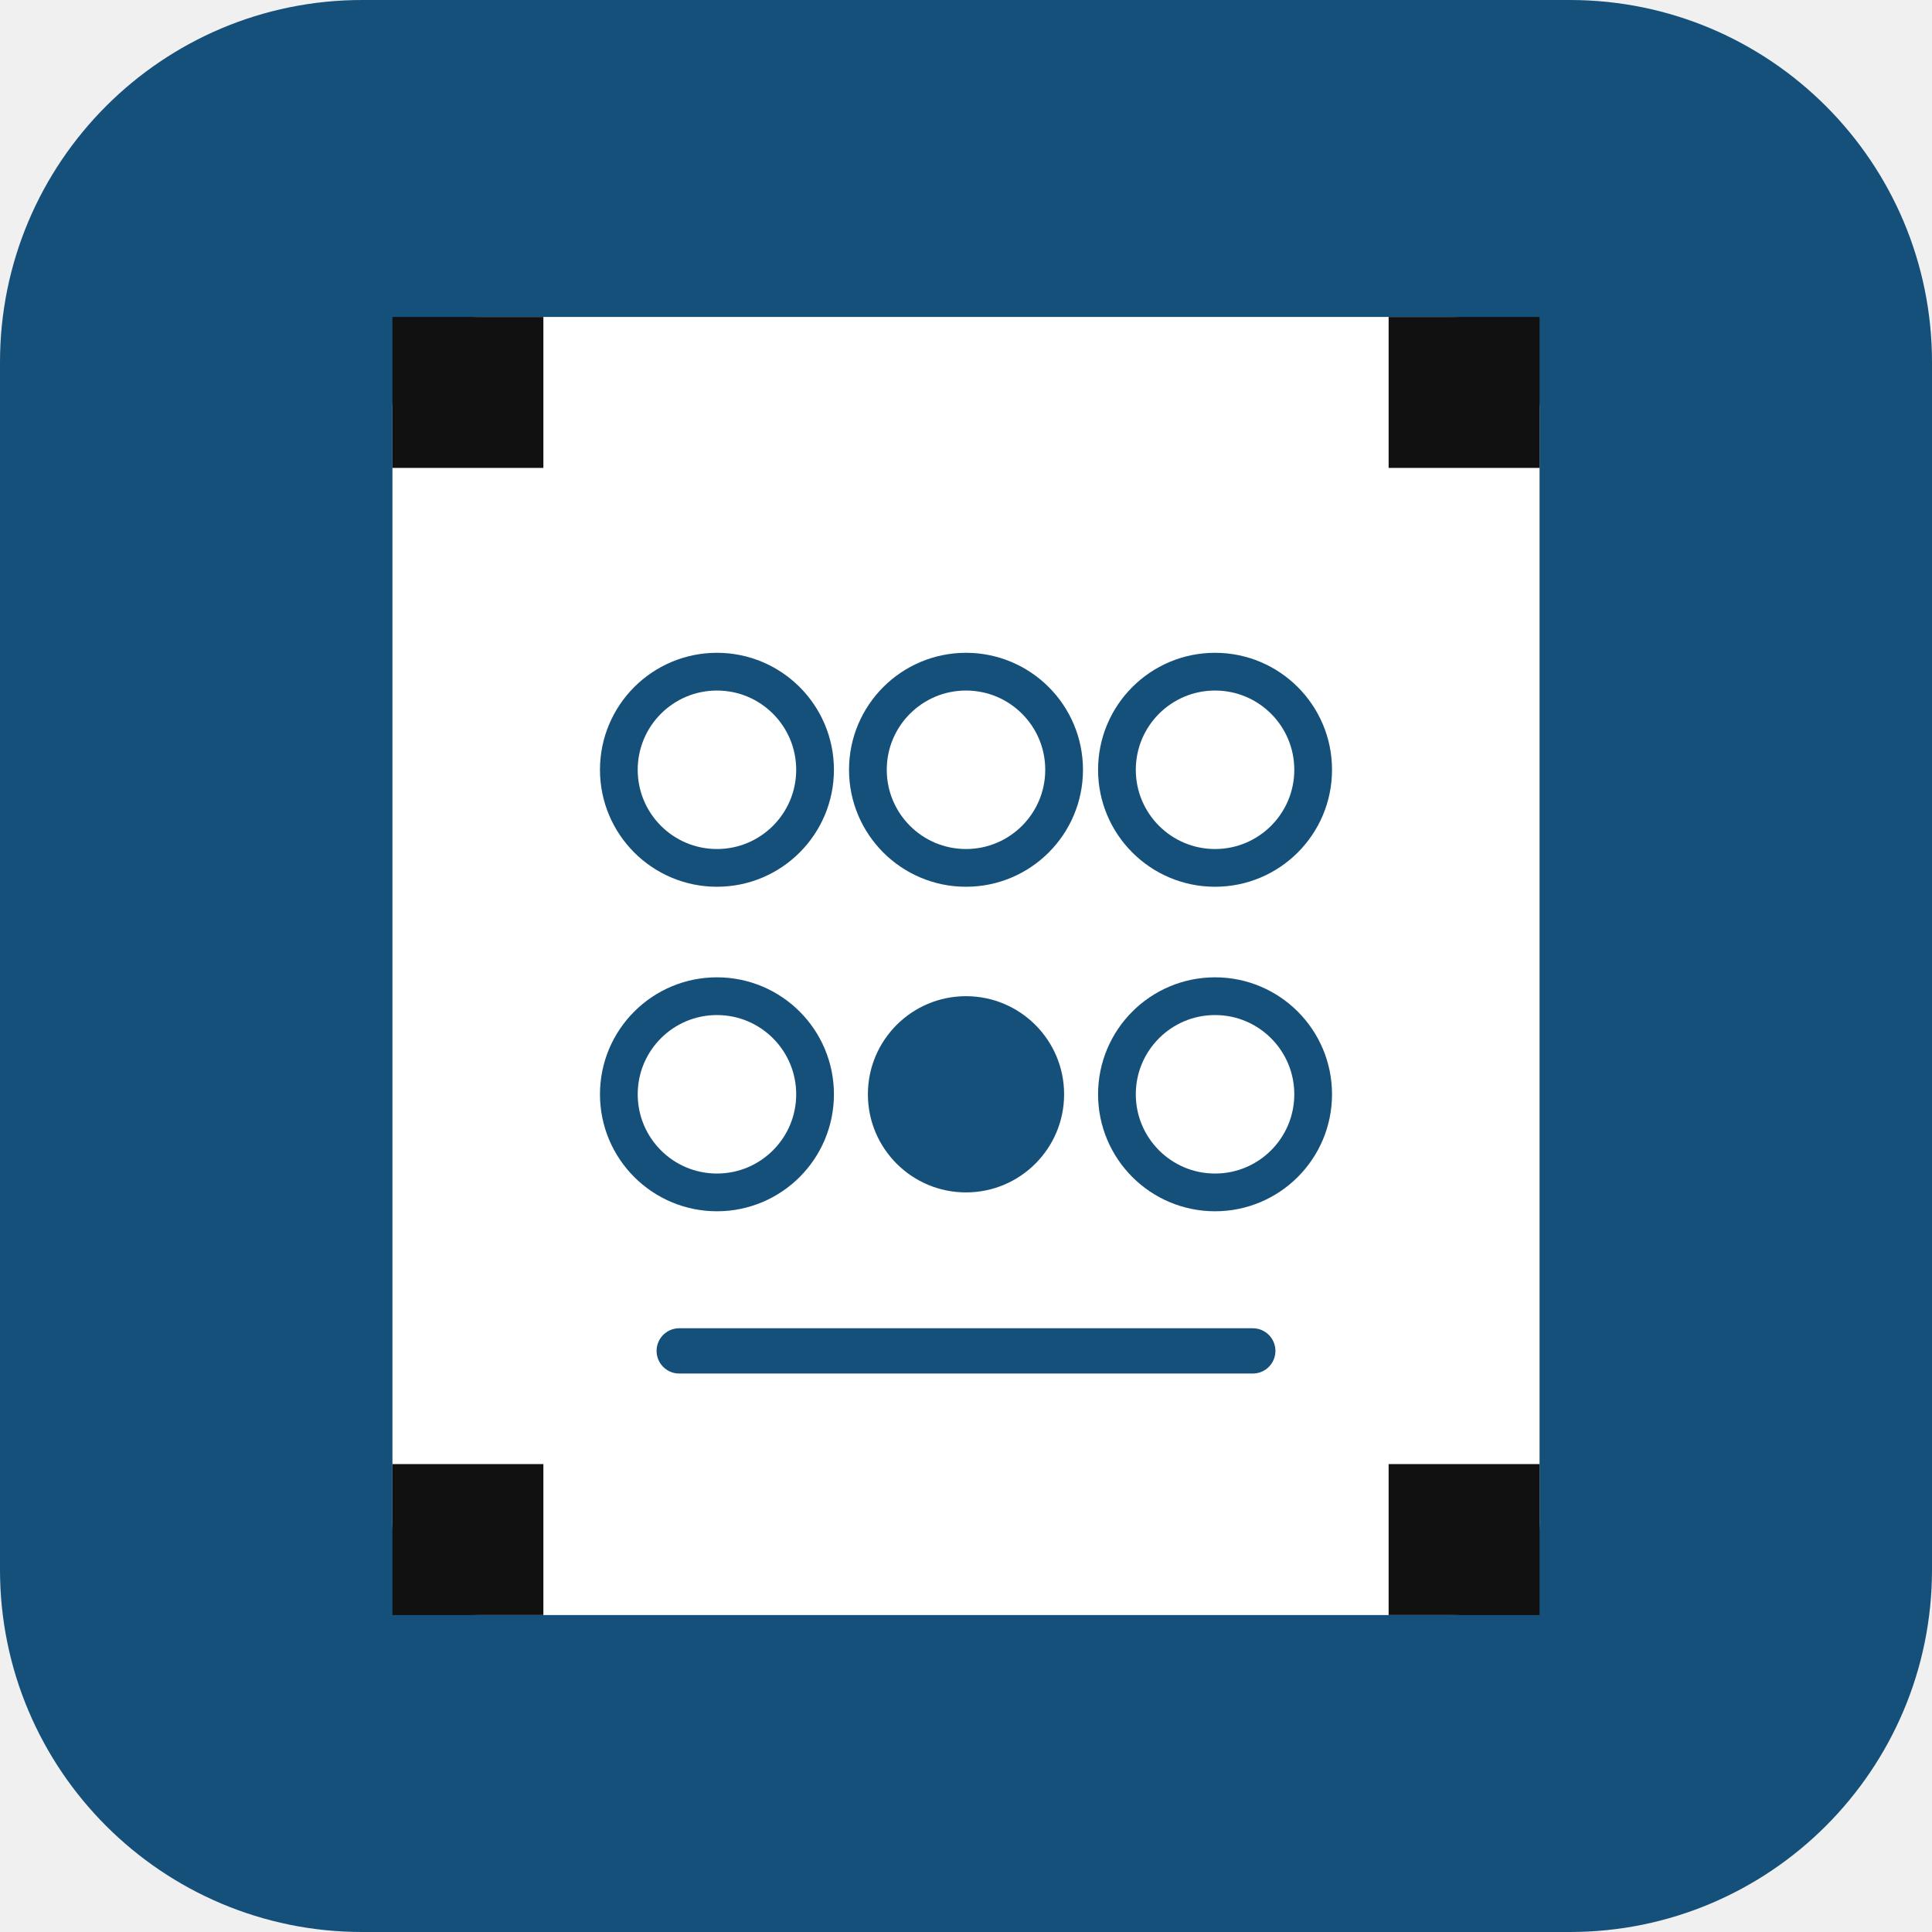
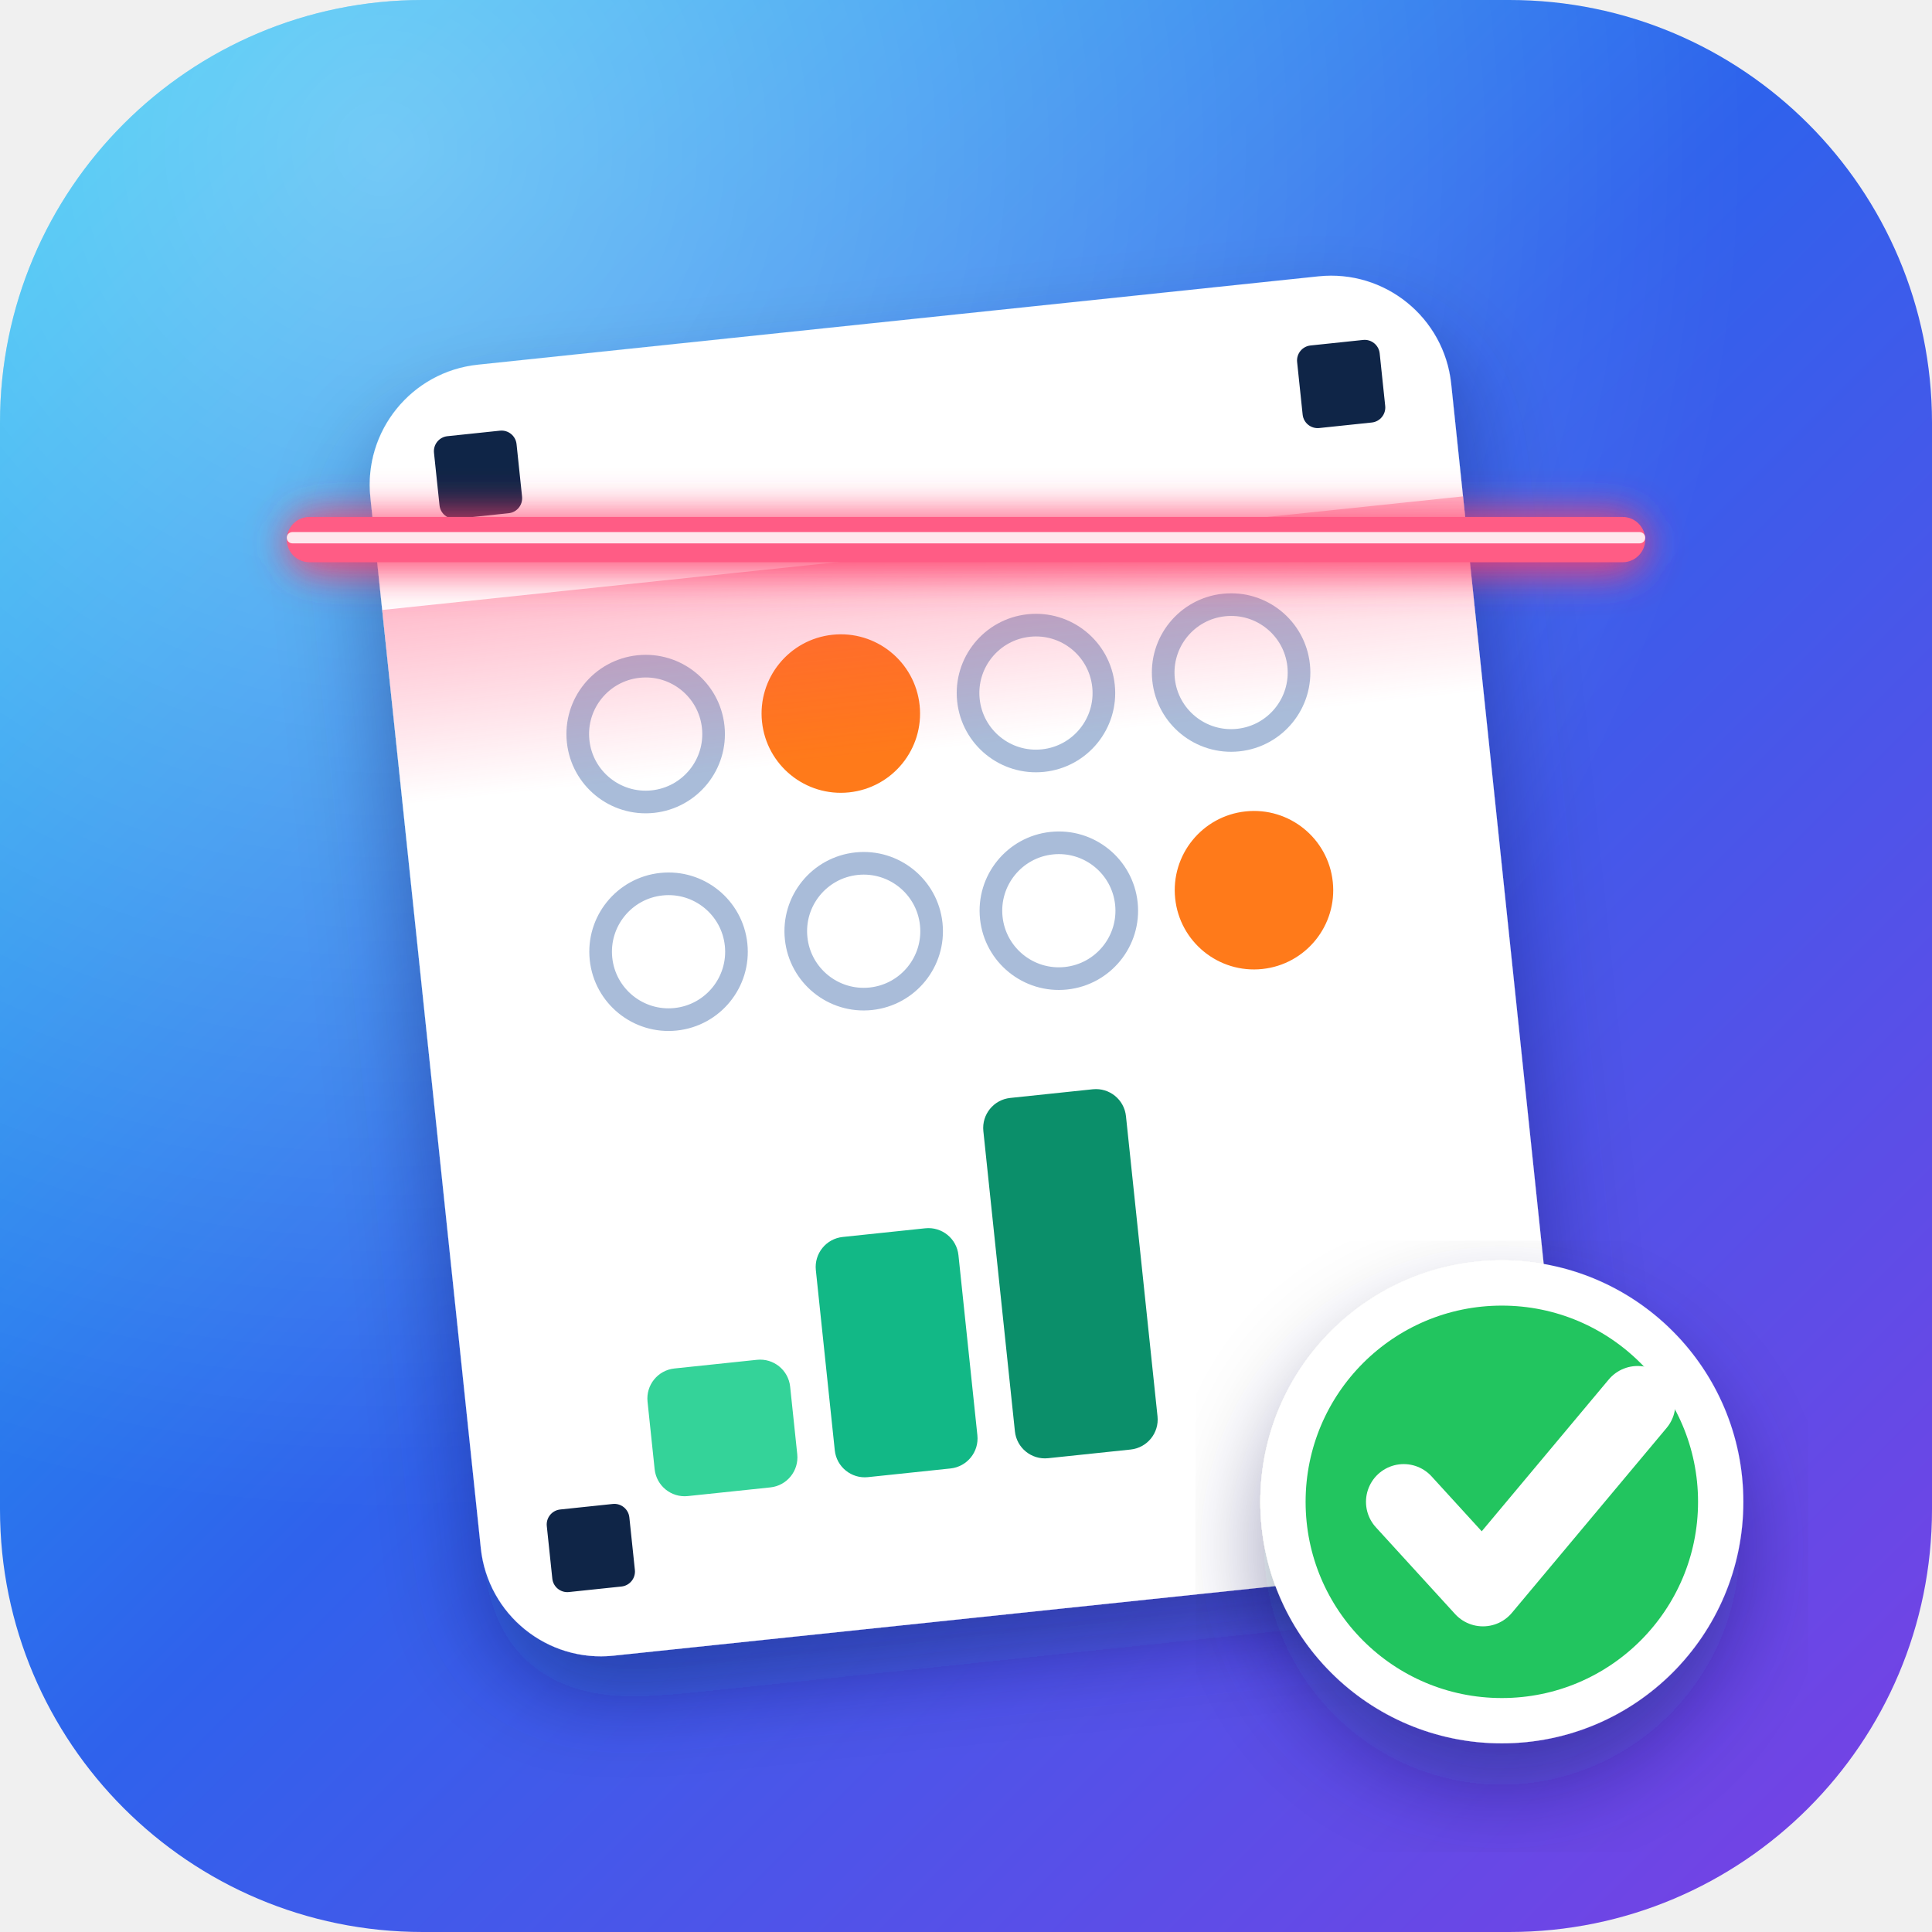
<svg xmlns="http://www.w3.org/2000/svg" viewBox="0 0 512 512">
-   <rect width="512" height="512" rx="96" fill="#14507a" />
-   <rect x="104" y="84" width="304" height="344" rx="24" fill="#fff" />
-   <rect x="104" y="84" width="40" height="40" fill="#111" />
-   <rect x="368" y="84" width="40" height="40" fill="#111" />
-   <rect x="104" y="388" width="40" height="40" fill="#111" />
-   <rect x="368" y="388" width="40" height="40" fill="#111" />
-   <g stroke="#14507a" stroke-width="10" fill="none">
-     <circle cx="190" cy="204" r="26" />
-     <circle cx="256" cy="204" r="26" />
-     <circle cx="322" cy="204" r="26" />
-     <circle cx="190" cy="290" r="26" />
-     <circle cx="322" cy="290" r="26" />
+   <defs>
+     <linearGradient id="ga" x1="0" y1="0" x2="1" y2="1">
+       <stop offset="0" stop-color="#16c5f2" />
+       <stop offset=".48" stop-color="#2f62ec" />
+       <stop offset="1" stop-color="#7b3fe4" />
+     </linearGradient>
+     <radialGradient id="ha" cx=".2" cy=".08" r=".7">
+       <stop offset="0" stop-color="#fff" stop-opacity=".38" />
+       <stop offset="1" stop-color="#fff" stop-opacity="0" />
+     </radialGradient>
+     <linearGradient id="ba" x1="0" y1="0" x2="0" y2="1">
+       <stop offset="0" stop-color="#ff3d6b" stop-opacity=".34" />
+       <stop offset="1" stop-color="#ff3d6b" stop-opacity="0" />
+     </linearGradient>
+     <filter id="sa" x="-20%" y="-20%" width="140%" height="150%">
+       <feDropShadow dx="0" dy="12" stdDeviation="12" flood-color="#0b1b4d" flood-opacity=".38" />
+     </filter>
+     <filter id="la" x="-10%" y="-200%" width="120%" height="500%">
+       <feGaussianBlur stdDeviation="5" />
+     </filter>
+   </defs>
+   <rect width="512" height="512" rx="112" fill="url(#ga)" />
+   <rect width="512" height="512" rx="112" fill="url(#ha)" />
+   <g transform="translate(256 256) scale(1) translate(-256 -256)">
+     <g transform="rotate(-6 256 256)">
+       <rect x="112" y="84" width="288" height="344" rx="32" fill="#fff" filter="url(#sa)" />
+       <rect x="130" y="102" width="22" height="22" rx="4" fill="#0f2547" />
+       <rect x="360" y="102" width="22" height="22" rx="4" fill="#0f2547" />
+       <rect x="130" y="388" width="22" height="22" rx="4" fill="#0f2547" />
+       <rect x="360" y="388" width="22" height="22" rx="4" fill="#0f2547" />
+       <circle cx="178" cy="186" r="18" fill="none" stroke="#a9bcd9" stroke-width="6" />
+       <circle cx="230" cy="186" r="21" fill="#ff7a1a" />
+       <circle cx="282" cy="186" r="18" fill="none" stroke="#a9bcd9" stroke-width="6" />
+       <circle cx="334" cy="186" r="18" fill="none" stroke="#a9bcd9" stroke-width="6" />
+       <circle cx="178" cy="244" r="18" fill="none" stroke="#a9bcd9" stroke-width="6" />
+       <circle cx="230" cy="244" r="18" fill="none" stroke="#a9bcd9" stroke-width="6" />
+       <circle cx="282" cy="244" r="18" fill="none" stroke="#a9bcd9" stroke-width="6" />
+       <circle cx="334" cy="244" r="21" fill="#ff7a1a" />
+       <rect x="112" y="146" width="288" height="52" fill="url(#ba)" />
+       <g transform="translate(0 6)">
+         <rect x="160" y="348" width="38" height="34" rx="8" fill="#34d399" />
+         <rect x="208" y="318" width="38" height="64" rx="8" fill="#12b886" />
+         <rect x="256" y="286" width="38" height="96" rx="8" fill="#0b8f6a" />
+       </g>
+     </g>
+     <rect x="76" y="136" width="360" height="16" rx="8" fill="#ff3d6b" filter="url(#la)" opacity=".9" />
+     <rect x="76" y="137" width="360" height="12" rx="6" fill="#ff5c85" />
+     <rect x="76" y="141" width="360" height="3" rx="1.5" fill="#fff" opacity=".85" />
+     <g filter="url(#sa)">
+       <circle cx="398" cy="398" r="58" fill="#22c55e" stroke="#fff" stroke-width="12" />
+     </g>
+     <path d="M372 398l21 23 41-49" fill="none" stroke="#fff" stroke-width="20" stroke-linecap="round" stroke-linejoin="round" />
  </g>
-   <circle cx="256" cy="290" r="26" fill="#14507a" />
-   <path d="M180 358h152" stroke="#14507a" stroke-width="12" stroke-linecap="round" />
</svg>
